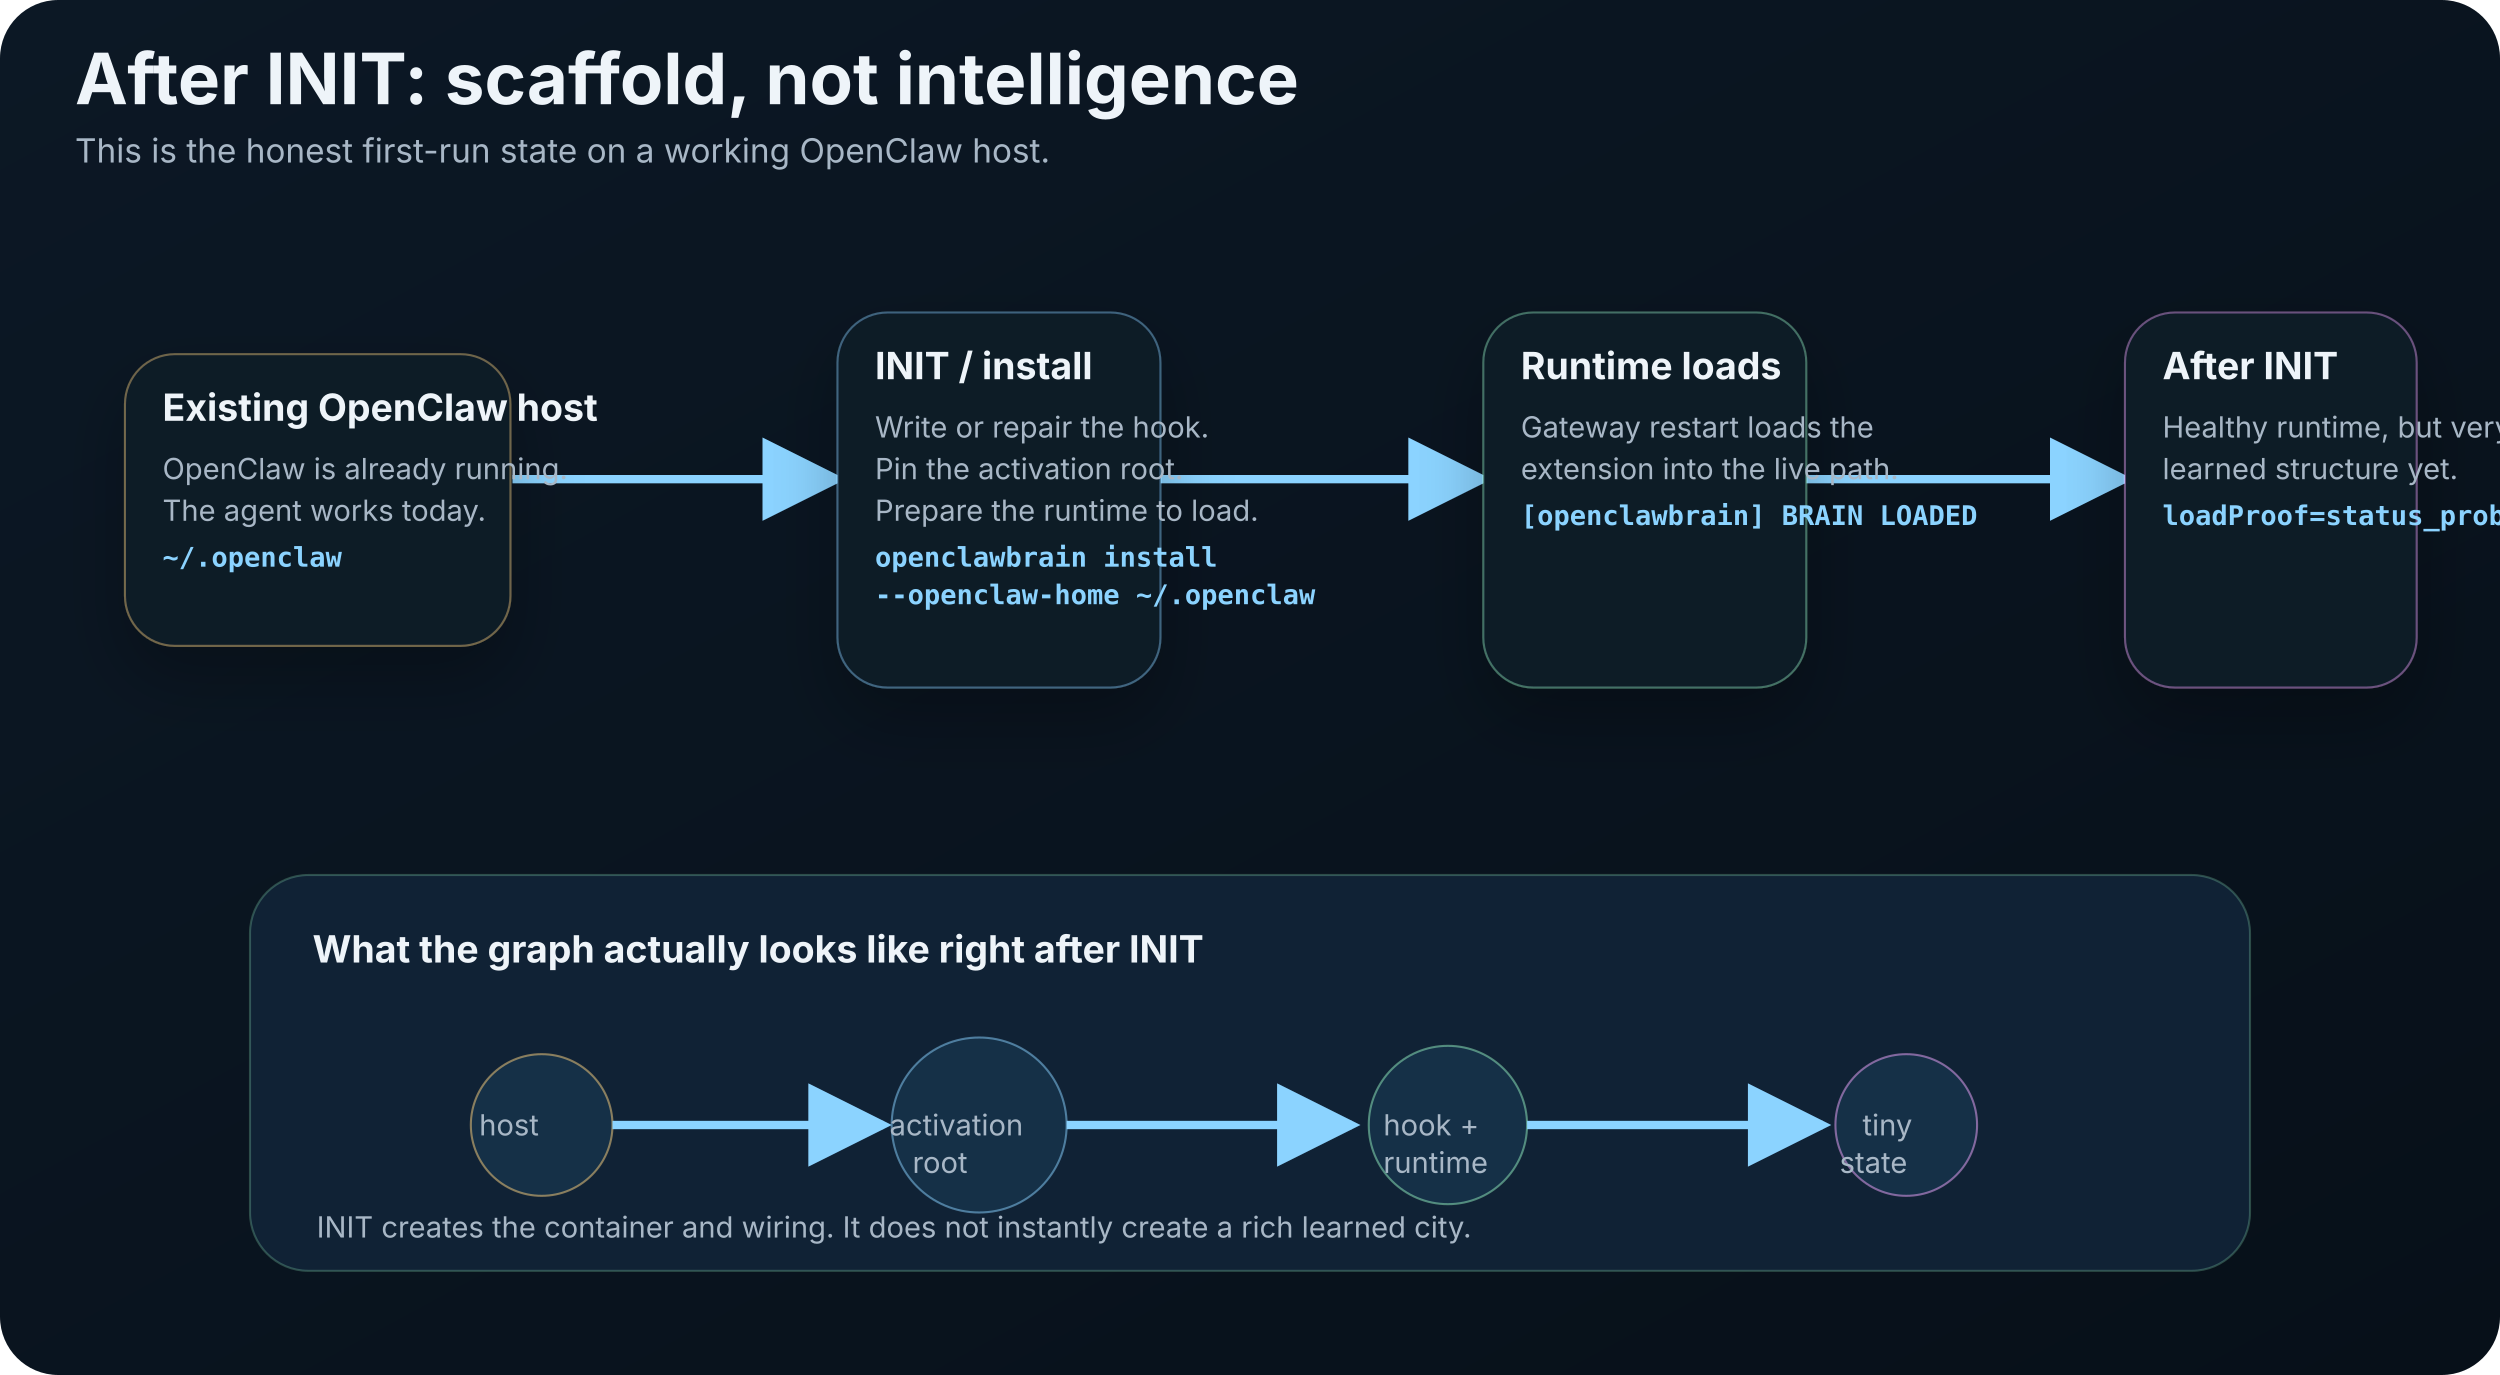
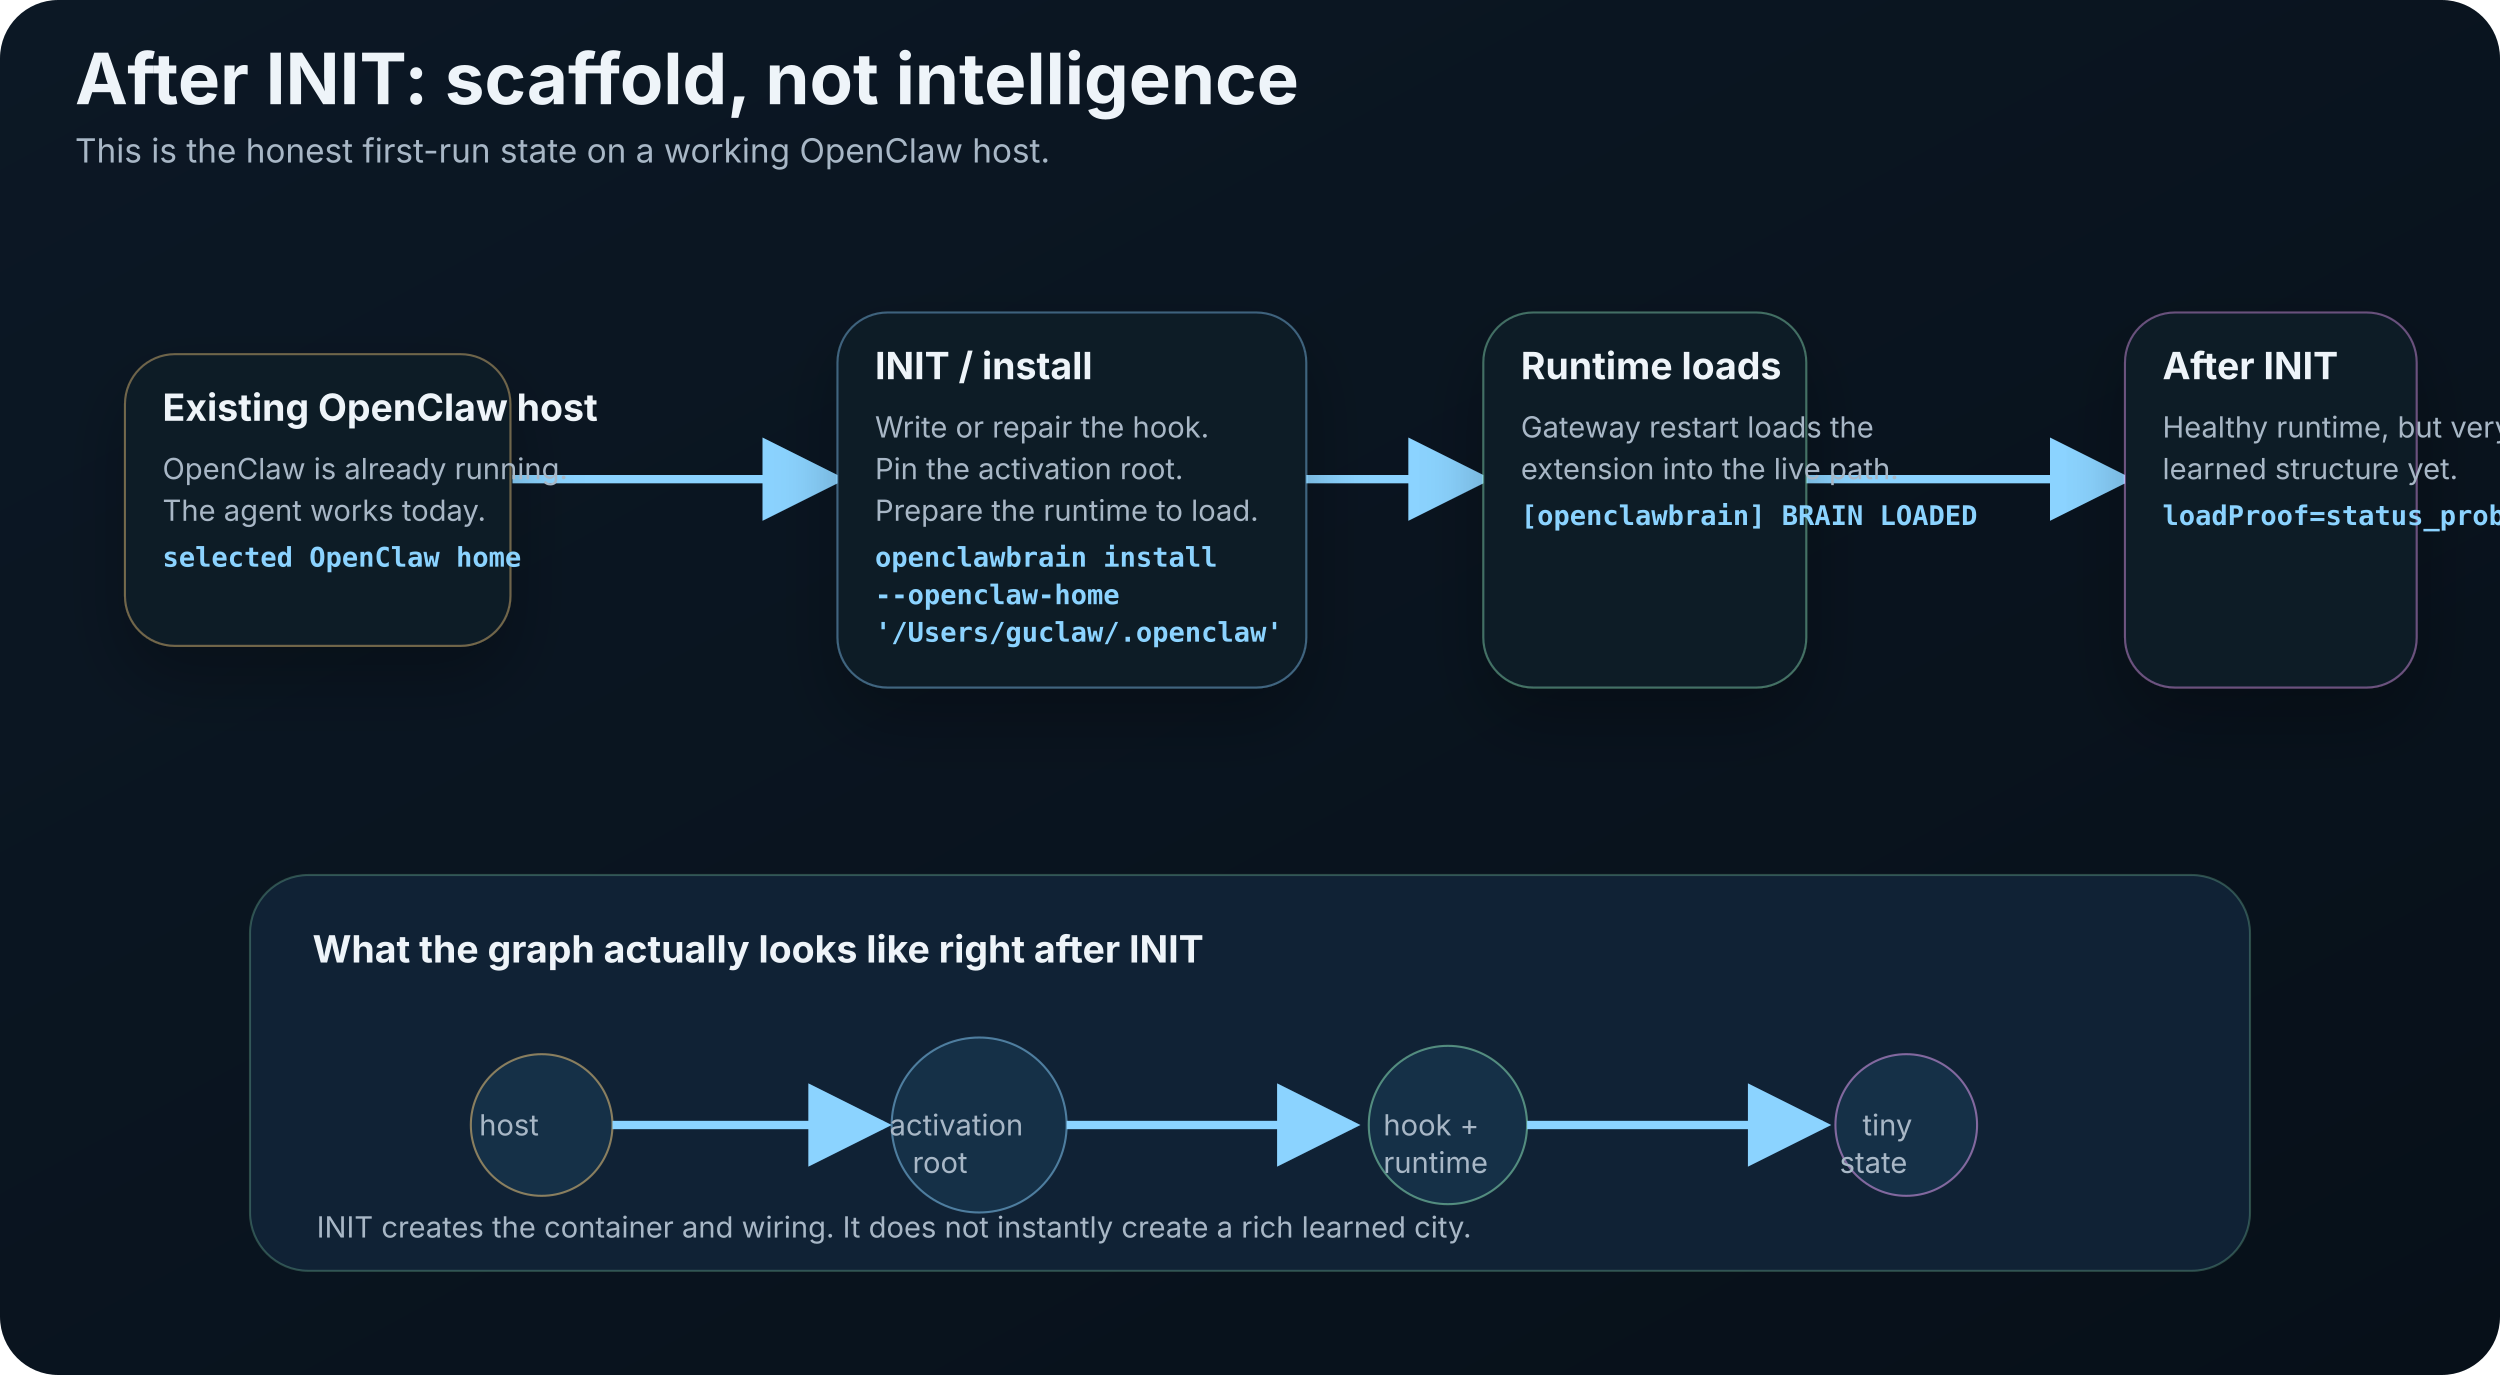
<svg xmlns="http://www.w3.org/2000/svg" width="1200" height="660" viewBox="0 0 1200 660" fill="none">
  <defs>
    <linearGradient id="bg" x1="0" y1="0" x2="1" y2="1">
      <stop offset="0%" stop-color="#0c1825" />
      <stop offset="100%" stop-color="#071019" />
    </linearGradient>
    <filter id="shadow" x="-20%" y="-20%" width="160%" height="160%">
      <feDropShadow dx="0" dy="16" stdDeviation="16" flood-color="#000" flood-opacity="0.25" />
    </filter>
    <marker id="arrow" markerWidth="10" markerHeight="10" refX="9" refY="5" orient="auto">
      <path d="M0 0L10 5L0 10Z" fill="#8bd3ff" />
    </marker>
    <style>
      .title{fill:#eef4f9;font:700 34px -apple-system,BlinkMacSystemFont,'Segoe UI',sans-serif}
      .subtitle{fill:#a8b7c6;font:400 16px -apple-system,BlinkMacSystemFont,'Segoe UI',sans-serif}
      .label{fill:#eef4f9;font:700 18px -apple-system,BlinkMacSystemFont,'Segoe UI',sans-serif}
      .body{fill:#a8b7c6;font:400 14px -apple-system,BlinkMacSystemFont,'Segoe UI',sans-serif}
      .code{fill:#8bd3ff;font:600 13px 'SF Mono',Menlo,Consolas,monospace}
      .chip{fill:#95f0c1;font:700 12px -apple-system,BlinkMacSystemFont,'Segoe UI',sans-serif}
    </style>
  </defs>
  <rect width="1200" height="660" rx="28" fill="url(#bg)" />
  <text x="36" y="50" class="title">After INIT: scaffold, not intelligence</text>
  <text x="36" y="78" class="subtitle">This is the honest first-run state on a working OpenClaw host.</text>
  <path d="M246 230 C320 230, 336 230, 402 230" stroke="#8bd3ff" stroke-width="4" marker-end="url(#arrow)" />
  <path d="M557 230 C633 230, 648 230, 712 230" stroke="#8bd3ff" stroke-width="4" marker-end="url(#arrow)" />
  <path d="M867 230 C936 230, 956 230, 1020 230" stroke="#8bd3ff" stroke-width="4" marker-end="url(#arrow)" />
  <rect x="60" y="170" width="185" height="140" rx="24" fill="#0d1a28" stroke="#ffd580" stroke-opacity="0.4" filter="url(#shadow)" />
  <text x="78" y="202" class="label">Existing OpenClaw host</text>
  <text x="78" y="230" class="body">OpenClaw is already running.</text>
  <text x="78" y="250" class="body">The agent works today.</text>
-   <text x="78" y="272" class="code">~/.openclaw</text>
-   <rect x="402" y="150" width="155" height="180" rx="24" fill="#0d1a28" stroke="#8bd3ff" stroke-opacity="0.4" filter="url(#shadow)" />
+   <text x="78" y="272" class="code">selected OpenClaw home</text>
+   <rect x="402" y="150" width="225" height="180" rx="24" fill="#0d1a28" stroke="#8bd3ff" stroke-opacity="0.4" filter="url(#shadow)" />
  <text x="420" y="182" class="label">INIT / install</text>
  <text x="420" y="210" class="body">Write or repair the hook.</text>
  <text x="420" y="230" class="body">Pin the activation root.</text>
  <text x="420" y="250" class="body">Prepare the runtime to load.</text>
  <text x="420" y="272" class="code">openclawbrain install</text>
-   <text x="420" y="290" class="code">--openclaw-home ~/.openclaw</text>
+   <text x="420" y="290" class="code">--openclaw-home</text>
+   <text x="420" y="308" class="code">'/Users/guclaw/.openclaw'</text>
  <rect x="712" y="150" width="155" height="180" rx="24" fill="#0d1a28" stroke="#95f0c1" stroke-opacity="0.4" filter="url(#shadow)" />
  <text x="730" y="182" class="label">Runtime loads</text>
  <text x="730" y="210" class="body">Gateway restart loads the</text>
  <text x="730" y="230" class="body">extension into the live path.</text>
  <text x="730" y="252" class="code">[openclawbrain] BRAIN LOADED</text>
  <rect x="1020" y="150" width="140" height="180" rx="24" fill="#0d1a28" stroke="#f2a8ff" stroke-opacity="0.4" filter="url(#shadow)" />
  <text x="1038" y="182" class="label">After INIT</text>
  <text x="1038" y="210" class="body">Healthy runtime, but very little</text>
  <text x="1038" y="230" class="body">learned structure yet.</text>
  <text x="1038" y="252" class="code">loadProof=status_probe_ready</text>
  <rect x="120" y="420" width="960" height="190" rx="28" fill="#102235" stroke="#95f0c1" stroke-opacity="0.26" />
  <text x="150" y="462" class="label">What the graph actually looks like right after INIT</text>
  <circle cx="260" cy="540" r="34" fill="#153047" stroke="#ffd580" stroke-opacity="0.5" />
  <text x="230" y="545" class="body">host</text>
  <circle cx="470" cy="540" r="42" fill="#153047" stroke="#8bd3ff" stroke-opacity="0.5" />
  <text x="427" y="545" class="body">activation</text>
  <text x="438" y="563" class="body">root</text>
  <circle cx="695" cy="540" r="38" fill="#153047" stroke="#95f0c1" stroke-opacity="0.5" />
  <text x="664" y="545" class="body">hook +</text>
  <text x="664" y="563" class="body">runtime</text>
  <circle cx="915" cy="540" r="34" fill="#153047" stroke="#f2a8ff" stroke-opacity="0.5" />
  <text x="894" y="545" class="body">tiny</text>
  <text x="883" y="563" class="body">state</text>
  <path d="M294 540 L424 540" stroke="#8bd3ff" stroke-width="4" marker-end="url(#arrow)" />
  <path d="M512 540 L649 540" stroke="#8bd3ff" stroke-width="4" marker-end="url(#arrow)" />
  <path d="M733 540 L875 540" stroke="#8bd3ff" stroke-width="4" marker-end="url(#arrow)" />
  <text x="152" y="594" class="body">INIT creates the container and wiring. It does not instantly create a rich learned city.</text>
</svg>
